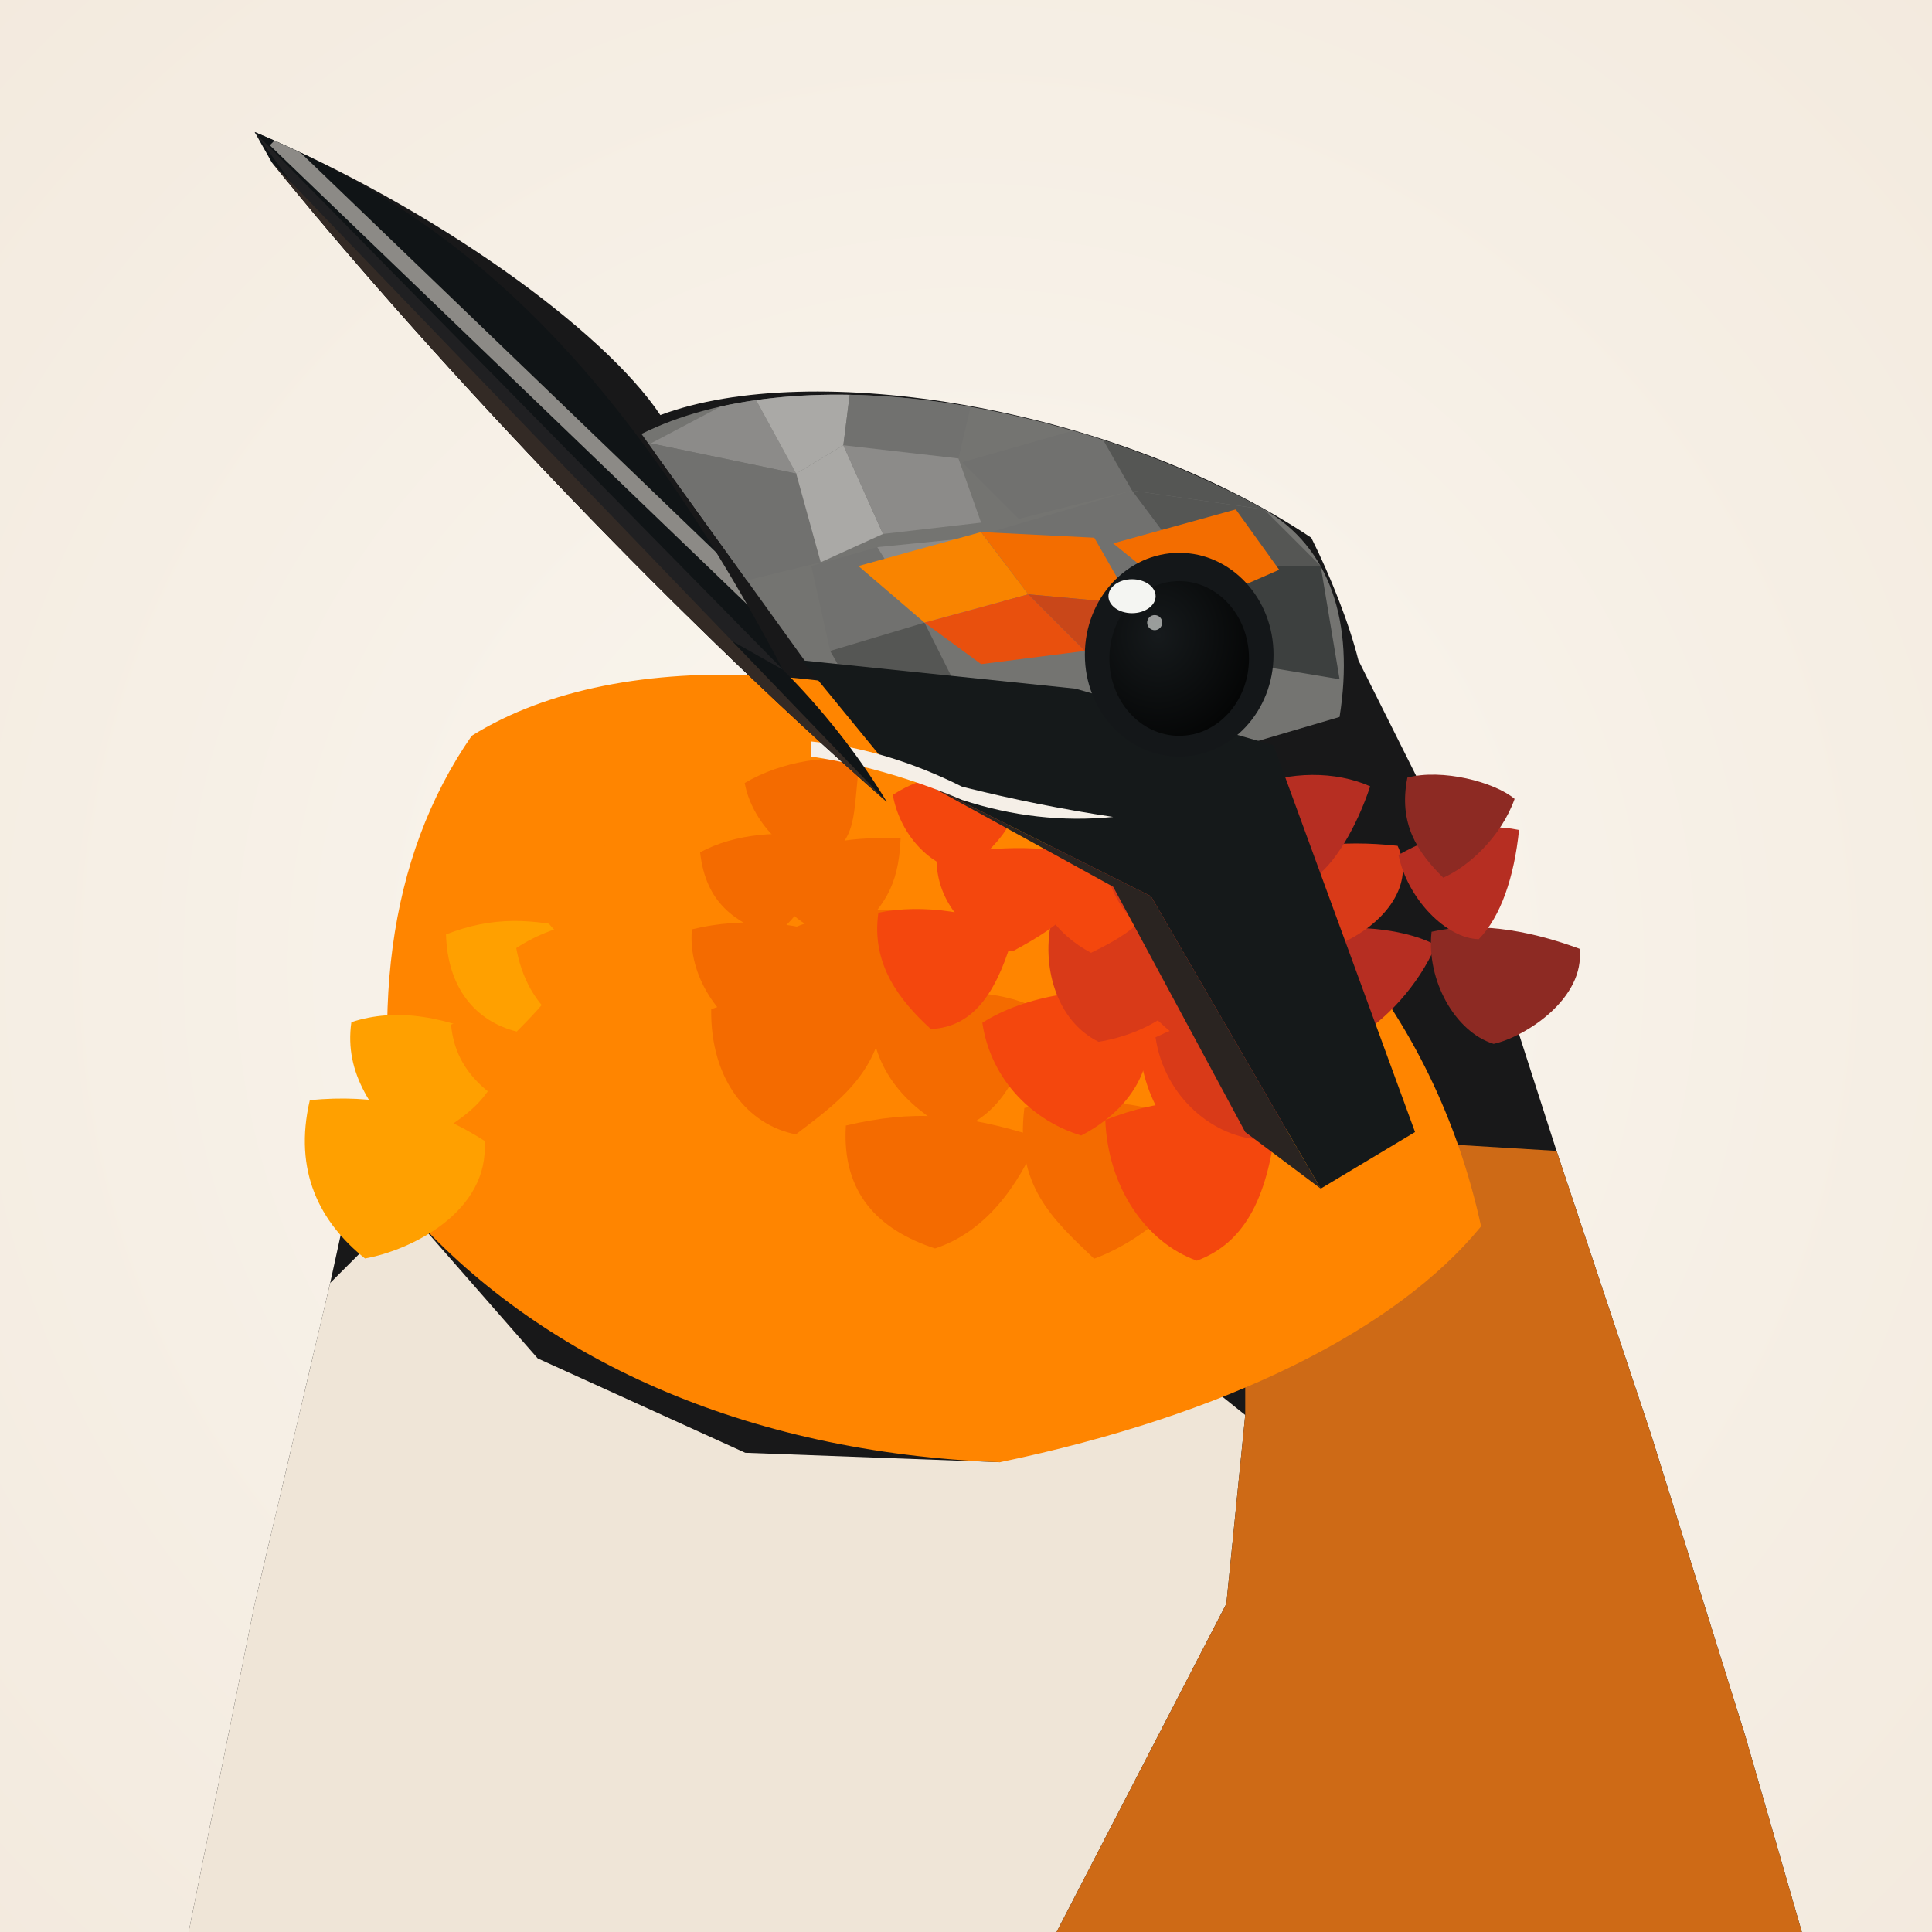
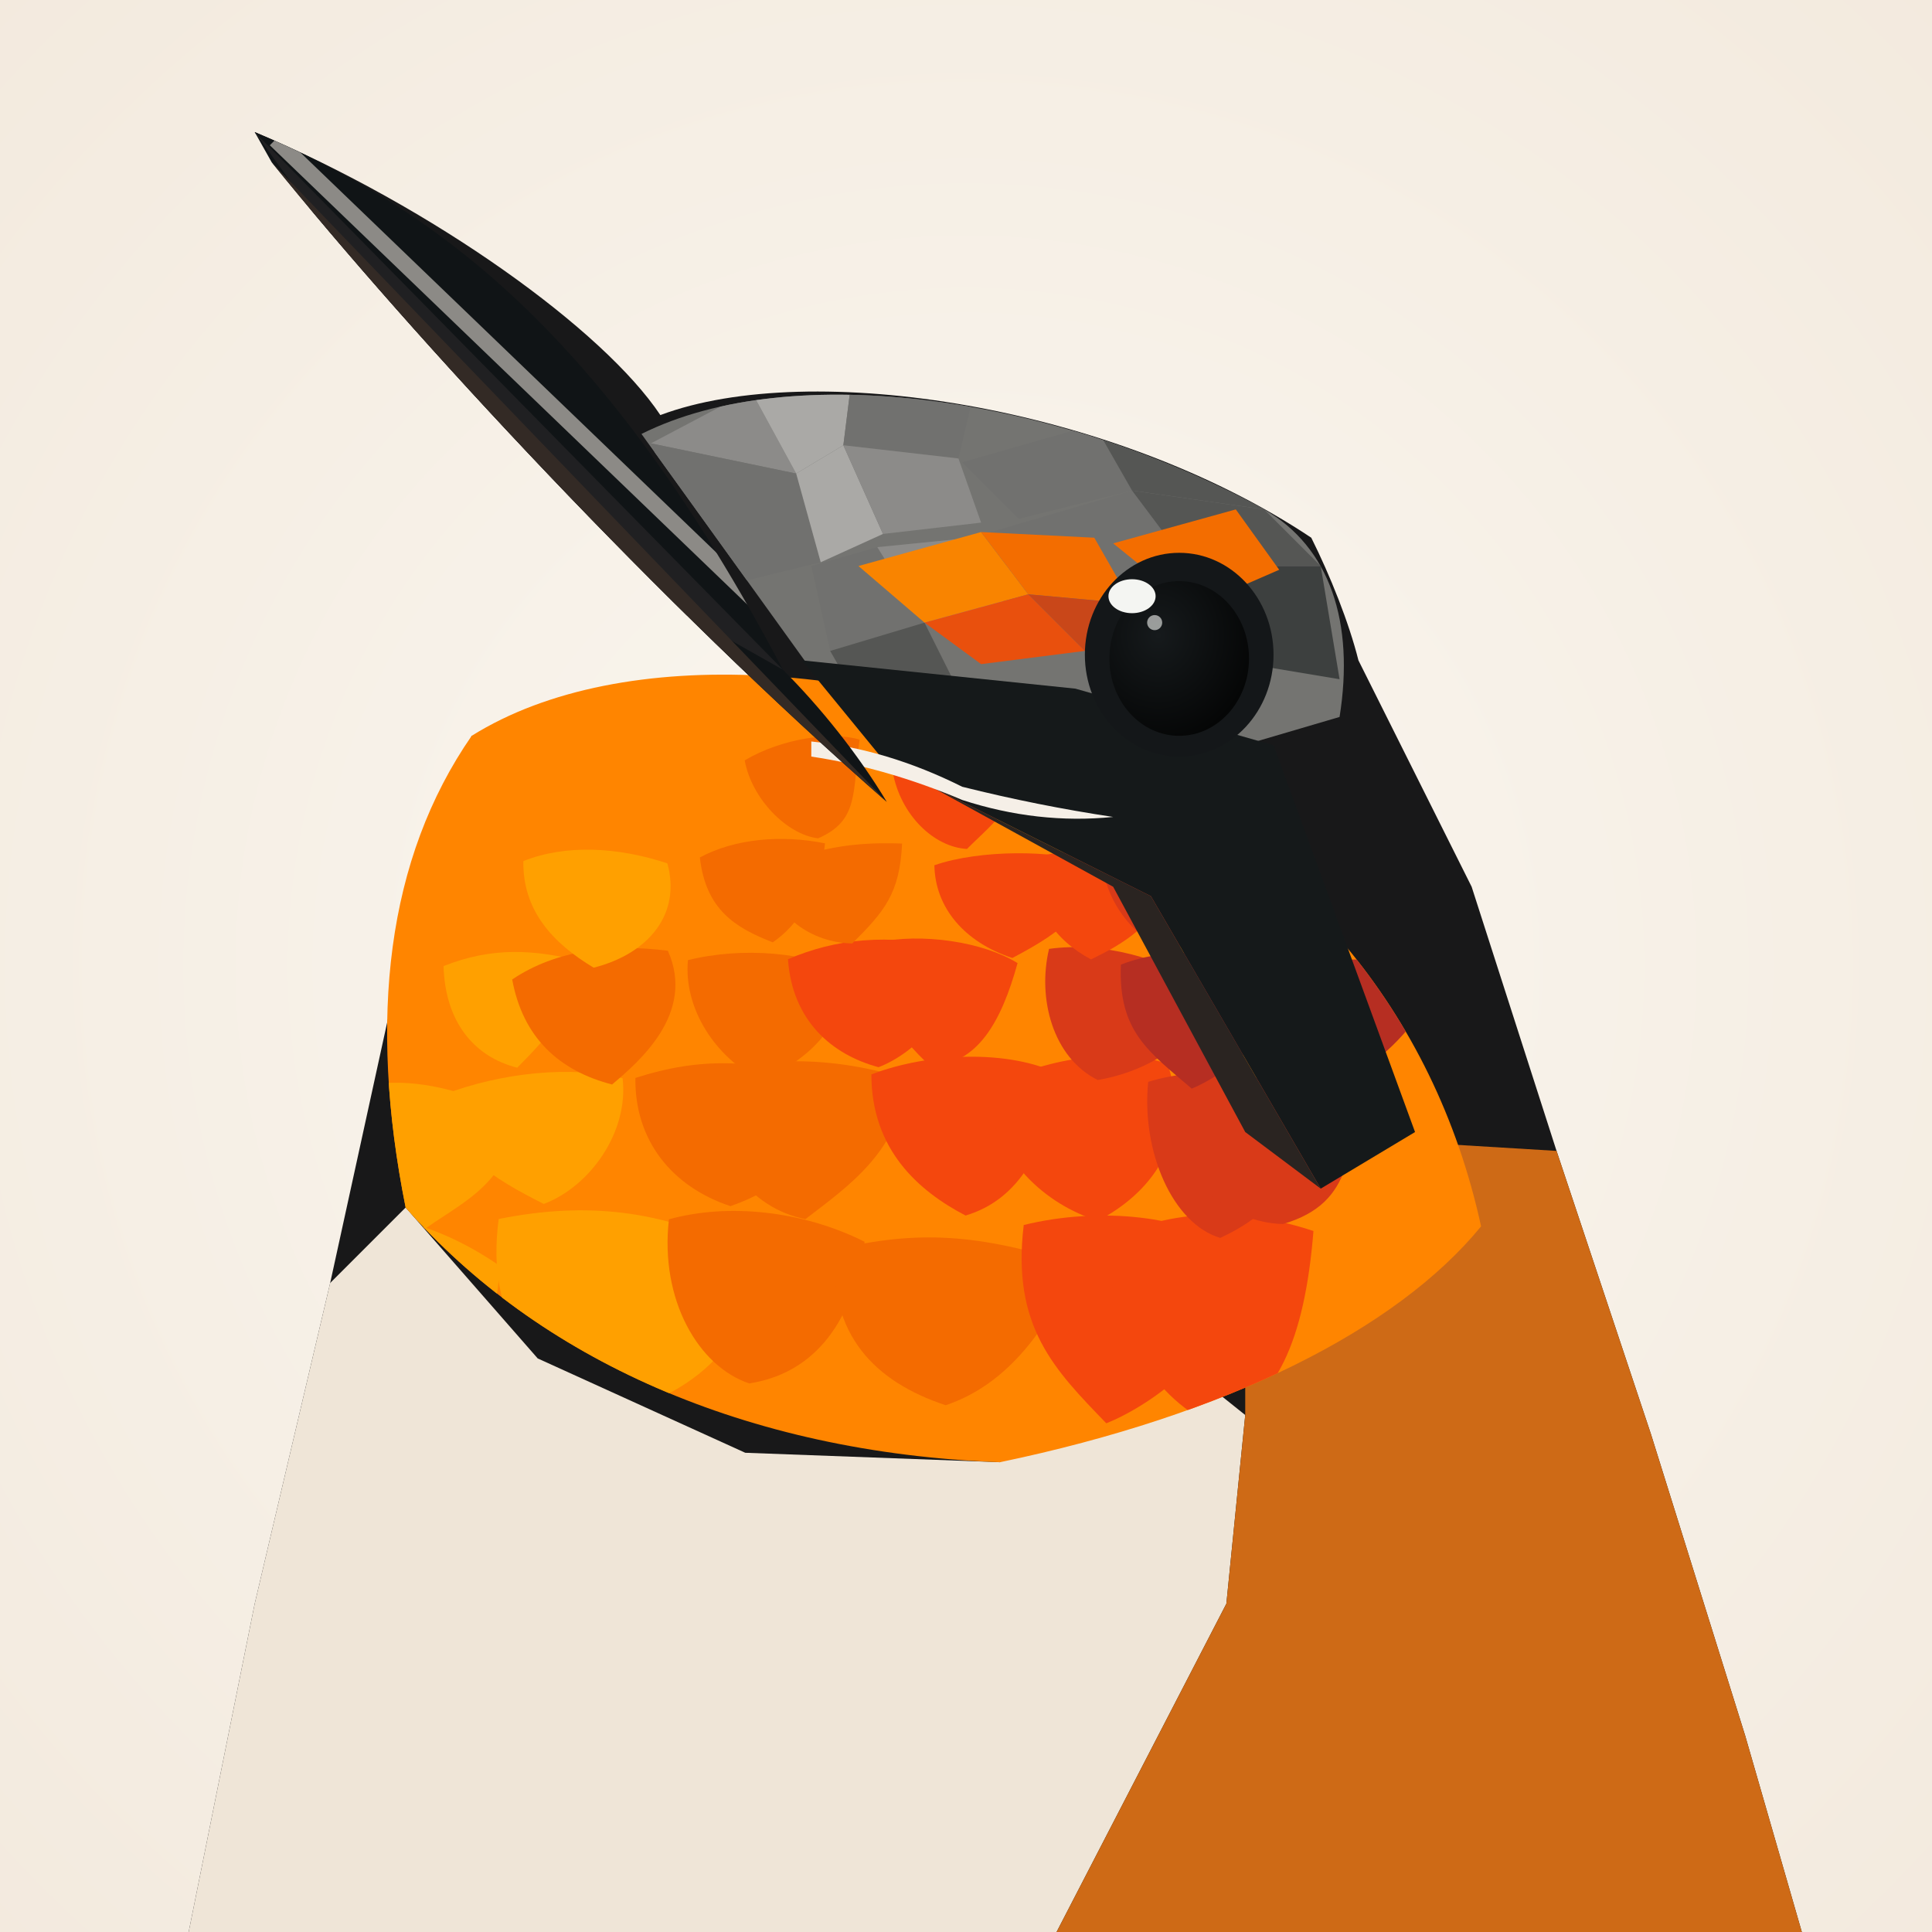
<svg xmlns="http://www.w3.org/2000/svg" viewBox="0 0 1024 1024" width="1024" height="1024">
  <defs>
    <radialGradient id="background-gradient" cx="50%" cy="50%" r="75%">
      <stop offset="0%" stop-color="#FBF7F0" />
      <stop offset="100%" stop-color="#F2E9DD" />
    </radialGradient>
    <radialGradient id="eye-iris-gradient" cx="35%" cy="35%" r="70%">
      <stop offset="0%" stop-color="#161A1C" />
      <stop offset="100%" stop-color="#050606" />
    </radialGradient>
    <clipPath id="beak-clip">
      <path d="M 135 70 C 230 110, 320 175, 415 355 C 435 375, 455 400, 470 425 C 350 320, 220 180, 144 86 Z" />
    </clipPath>
    <clipPath id="crown-clip">
      <path d="M 340 230 C 420 190, 560 210, 670 270 C 705 290, 718 330, 710 380 L 625 405 L 430 355 Z" />
    </clipPath>
+     <clipPath id="gorget-clip">
+       <path d="M 250 390 C 330 340, 470 350, 585 405 C 685 450, 760 535, 785 650 C 740 705, 650 750, 530 775 C 395 770, 285 720, 215 640 C 195 540, 205 455, 250 390 Z" />
+     </clipPath>
    <clipPath id="preview-rounded-square">
      <rect x="0" y="0" width="1024" height="1024" rx="220" ry="220" />
    </clipPath>
  </defs>
  <g id="icon">
    <rect id="background" x="0" y="0" width="1024" height="1024" fill="url(#background-gradient)" />
    <g id="bird">
      <path id="bird-silhouette" d="M 135 70 C 230 110, 320 175, 350 220 C 430 190, 590 215, 695 285 C 705 305, 715 330, 720 350 L 780 470 L 825 610 L 875 760 L 925 920 L 955 1024 L 100 1024 L 135 850 L 175 680 L 210 520 L 250 390 C 320 380, 410 405, 470 425 C 350 320, 220 180, 135 70 Z" fill="#181819" />
      <polygon id="chest-base" points="610 710 530 775 395 770 285 720 215 640 175 680 135 850 100 1024 560 1024 650 850 660 750" fill="#EFE5D7" />
      <polygon id="side-body-base" points="660 600 825 610 875 760 925 920 955 1024 560 1024 650 850 660 750" fill="#CE6A16" />
      <path id="gorget-base" d="M 250 390 C 330 340, 470 350, 585 405 C 685 450, 760 535, 785 650 C 740 705, 650 750, 530 775 C 395 770, 285 720, 215 640 C 195 540, 205 455, 250 390 Z" fill="#FF8500" />
-       <g id="gorget-feathers">
+       <g id="gorget-feathers" clip-path="url(#gorget-clip)">
        <g id="gorget-bottom-row">
-           <path id="gorget-bottom-row-01" d="M 164.21 583.09 C 198.17 579.87, 227.2 585.6, 256.81 604.7 C 259.64 642.29, 217.62 662.76, 193.45 667.01 C 169.47 647.77, 155.42 620.78, 164.21 583.09 Z" fill="#FFA000" />
-           <path id="gorget-bottom-row-02" d="M 276.89 584.79 C 313.46 577.96, 345.95 581.3, 380.95 598.59 C 391.08 638.83, 346.14 662.65, 319.36 663.79 C 291.81 645.16, 271.47 625.66, 276.89 584.79 Z" fill="#FF8500" />
-           <path id="gorget-bottom-row-03" d="M 359.96 584.02 C 385.87 577.5, 419.08 580.7, 447.14 594.04 C 441.81 630.35, 422.84 648.89, 396.26 652.53 C 373.76 645.35, 356.1 617.64, 359.96 584.02 Z" fill="#FF8500" />
-           <path id="gorget-bottom-row-04" d="M 448.33 596.56 C 483.67 588.28, 509.51 589.89, 550.5 602.87 C 539.63 628.86, 522.1 653.02, 495.58 661.7 C 464.96 651.68, 446.15 631.82, 448.33 596.56 Z" fill="#F46B00" />
-           <path id="gorget-bottom-row-05" d="M 542.93 587.26 C 575.61 580.14, 614.77 584.06, 634.81 598.37 C 641.07 636.47, 597.03 661.12, 579.89 667.13 C 557.16 645.52, 538.0 628.03, 542.93 587.26 Z" fill="#F46B00" />
-           <path id="gorget-bottom-row-06" d="M 585.83 593.62 C 616.35 581.59, 644.15 580.44, 676.87 590.04 C 672.79 634.13, 660.1 658.55, 634.35 668.2 C 606.99 658.33, 587.22 629.0, 585.83 593.62 Z" fill="#F4470D" />
+           <path id="gorget-bottom-row-01" d="M 151.25 644.18 C 192.98 639.15, 228.46 646.06, 264.35 670.57 C 266.97 720.08, 214.96 748.05, 185.2 754.2 C 156.23 729.37, 139.6 694.09, 151.25 644.18 Z" fill="#FFA000" />
+           <path id="gorget-bottom-row-02" d="M 264.32 646.1 C 310.37 636.85, 351.22 640.99, 395.12 663.45 C 407.55 716.26, 350.84 747.91, 317.14 749.6 C 282.62 725.34, 257.19 699.85, 264.32 646.1 Z" fill="#FFA000" />
+           <path id="gorget-bottom-row-03" d="M 354.55 646.26 C 385.46 637.69, 424.99 641.45, 458.27 658.17 C 451.57 704.52, 428.8 728.35, 397.1 733.24 C 370.38 724.32, 349.62 689.16, 354.55 646.26 Z" fill="#F46B00" />
+           <path id="gorget-bottom-row-04" d="M 442.3 662.35 C 486.43 651.83, 518.68 653.84, 569.84 670.23 C 556.25 703.16, 534.33 733.78, 501.22 744.8 C 463.0 732.14, 439.54 707.02, 442.3 662.35 Z" fill="#F46B00" />
+           <path id="gorget-bottom-row-05" d="M 542.6 649.29 C 582.33 639.45, 629.77 644.11, 653.88 662.75 C 660.96 713.02, 607.22 746.2, 586.35 754.37 C 559.08 726.11, 536.08 703.25, 542.6 649.29 Z" fill="#F4470D" />
+           <path id="gorget-bottom-row-06" d="M 586.46 656.77 C 623.19 640.93, 656.67 639.53, 696.16 652.45 C 691.45 711.03, 676.28 743.41, 645.3 756.1 C 612.27 742.86, 588.31 703.78, 586.46 656.77 Z" fill="#F4470D" />
        </g>
        <g id="gorget-row-4">
-           <path id="gorget-row-4-01" d="M 186.23 541.77 C 210.05 533.93, 236.59 538.37, 267.23 553.22 C 263.89 588.47, 236.75 595.1, 217.74 611.14 C 197.9 589.18, 182.31 569.51, 186.23 541.77 Z" fill="#FFA000" />
-           <path id="gorget-row-4-02" d="M 239.06 543.05 C 266.27 532.43, 299.13 529.2, 322.74 535.38 C 325.73 561.18, 307.5 587.15, 286.05 595.35 C 262.12 582.92, 241.59 570.59, 239.06 543.05 Z" fill="#FF8500" />
-           <path id="gorget-row-4-03" d="M 338.88 535.44 C 369.43 525.47, 393.54 526.49, 428.95 536.82 C 417.16 568.31, 415.46 584.4, 382.99 595.92 C 355.68 586.77, 338.43 564.69, 338.88 535.44 Z" fill="#FF8500" />
-           <path id="gorget-row-4-04" d="M 376.95 534.91 C 402.91 525.23, 435.66 526.07, 468.47 536.12 C 466.2 569.57, 441.29 586.25, 421.84 601.24 C 396.45 596.32, 376.45 572.31, 376.95 534.91 Z" fill="#F46B00" />
-           <path id="gorget-row-4-05" d="M 461.24 534.15 C 488.0 523.94, 525.53 522.49, 548.88 534.15 C 542.95 568.21, 530.39 592.11, 505.06 599.6 C 483.13 588.21, 461.24 568.99, 461.24 534.15 Z" fill="#F46B00" />
-           <path id="gorget-row-4-06" d="M 520.65 542.11 C 542.73 527.71, 581.59 520.95, 605.63 529.34 C 617.56 565.86, 596.34 589.75, 573.07 601.84 C 548.51 594.47, 525.37 573.51, 520.65 542.11 Z" fill="#F4470D" />
-           <path id="gorget-row-4-07" d="M 603.93 537.78 C 629.77 530.01, 659.01 533.78, 685.34 546.04 C 673.6 579.45, 666.91 596.41, 637.76 609.7 C 615.46 603.19, 600.69 569.78, 603.93 537.78 Z" fill="#F4470D" />
-           <path id="gorget-row-4-08" d="M 612.45 549.79 C 642.28 535.39, 677.67 530.0, 707.57 535.8 C 698.37 568.2, 703.02 593.96, 669.01 604.01 C 644.02 603.41, 617.17 581.95, 612.45 549.79 Z" fill="#D93A18" />
+           <path id="gorget-row-4-01" d="M 181.93 578.23 C 208.92 569.28, 238.98 574.31, 273.69 591.2 C 269.88 631.34, 239.12 638.91, 217.56 657.2 C 195.11 632.21, 177.46 609.83, 181.93 578.23 Z" fill="#FFA000" />
+           <path id="gorget-row-4-02" d="M 235.0 580.22 C 265.9 568.37, 303.21 564.71, 329.99 571.51 C 333.33 600.12, 312.58 628.97, 288.2 638.11 C 261.07 624.39, 237.8 610.76, 235.0 580.22 Z" fill="#FFA000" />
+           <path id="gorget-row-4-03" d="M 336.78 571.33 C 371.66 560.15, 399.17 561.3, 439.59 572.91 C 426.15 608.27, 424.22 626.34, 387.15 639.27 C 355.98 628.98, 336.28 604.18, 336.78 571.33 Z" fill="#F46B00" />
+           <path id="gorget-row-4-04" d="M 375.6 570.29 C 405.26 559.22, 442.69 560.18, 480.19 571.68 C 477.59 609.94, 449.13 629.01, 426.89 646.16 C 397.88 640.53, 375.03 613.08, 375.6 570.29 Z" fill="#F46B00" />
+           <path id="gorget-row-4-05" d="M 461.85 569.46 C 492.32 557.79, 535.08 556.14, 561.68 569.46 C 554.92 608.38, 540.62 635.7, 511.76 644.25 C 486.78 631.24, 461.85 609.27, 461.85 569.46 Z" fill="#F4470D" />
+           <path id="gorget-row-4-06" d="M 522.23 578.41 C 547.33 561.92, 591.52 554.22, 618.89 563.89 C 632.5 605.8, 608.41 633.17, 581.95 647.0 C 554.0 638.51, 527.64 614.43, 522.23 578.41 Z" fill="#F4470D" />
+           <path id="gorget-row-4-07" d="M 608.58 573.4 C 637.87 564.42, 670.99 568.69, 700.8 582.76 C 687.43 621.23, 679.82 640.76, 646.77 656.11 C 621.52 648.67, 604.84 610.24, 608.58 573.4 Z" fill="#D93A18" />
+           <path id="gorget-row-4-08" d="M 615.28 587.57 C 649.52 571.21, 690.1 565.03, 724.38 571.52 C 713.75 608.19, 719.03 637.3, 680.01 648.76 C 651.35 648.14, 620.62 623.92, 615.28 587.57 Z" fill="#D93A18" />
        </g>
        <g id="gorget-row-3">
-           <path id="gorget-row-3-01" d="M 236.39 495.26 C 261.05 485.61, 282.08 486.55, 308.41 493.25 C 299.0 521.02, 289.15 531.31, 273.87 546.75 C 251.76 541.17, 237.18 523.37, 236.39 495.26 Z" fill="#FFA000" />
-           <path id="gorget-row-3-02" d="M 273.62 502.51 C 295.95 487.72, 323.85 484.66, 351.92 488.05 C 365.99 519.05, 336.86 543.1, 323.63 554.1 C 296.9 547.41, 278.9 531.1, 273.62 502.51 Z" fill="#FF8500" />
-           <path id="gorget-row-3-03" d="M 366.73 492.57 C 393.76 485.88, 426.71 488.28, 450.47 500.3 C 439.77 528.51, 429.04 540.92, 403.4 552.7 C 380.29 541.1, 364.51 516.57, 366.73 492.57 Z" fill="#F46B00" />
-           <path id="gorget-row-3-04" d="M 419.84 492.13 C 443.56 482.08, 469.02 479.1, 502.71 486.44 C 507.24 517.47, 482.68 539.32, 465.16 545.9 C 441.68 539.65, 421.93 522.65, 419.84 492.13 Z" fill="#F46B00" />
-           <path id="gorget-row-3-05" d="M 465.56 483.78 C 488.79 478.79, 520.07 483.6, 537.47 494.18 C 529.28 523.47, 517.34 544.42, 493.35 545.4 C 476.65 530.18, 461.64 510.87, 465.56 483.78 Z" fill="#F4470D" />
-           <path id="gorget-row-3-06" d="M 557.56 486.95 C 584.47 483.33, 615.21 491.94, 633.89 505.26 C 638.06 532.4, 606.04 548.44, 582.28 552.17 C 559.57 540.97, 551.69 511.45, 557.56 486.95 Z" fill="#D93A18" />
-           <path id="gorget-row-3-07" d="M 595.78 495.03 C 620.5 485.41, 655.46 488.34, 672.39 498.22 C 681.91 527.28, 646.59 550.36, 631.61 556.19 C 610.11 538.1, 594.4 528.17, 595.78 495.03 Z" fill="#D93A18" />
-           <path id="gorget-row-3-08" d="M 683.43 496.32 C 707.02 488.87, 741.78 490.65, 761.11 500.94 C 751.54 522.8, 734.26 540.76, 719.24 549.45 C 699.49 536.75, 682.07 519.12, 683.43 496.32 Z" fill="#B62E22" />
-           <path id="gorget-row-3-09" d="M 758.77 493.85 C 781.26 488.84, 807.42 491.92, 837.19 502.87 C 840.29 529.18, 808.46 549.56, 791.66 553.27 C 771.24 547.0, 755.83 519.4, 758.77 493.85 Z" fill="#8D2A23" />
+           <path id="gorget-row-3-01" d="M 235.09 512.03 C 260.77 501.94, 282.68 502.92, 310.11 509.94 C 300.32 538.99, 290.05 549.76, 274.14 565.91 C 251.11 560.07, 235.91 541.44, 235.09 512.03 Z" fill="#FFA000" />
+           <path id="gorget-row-3-02" d="M 271.47 519.14 C 294.96 503.33, 324.36 500.16, 353.97 503.9 C 368.93 537.28, 338.31 563.02, 324.41 574.8 C 296.19 567.5, 277.15 549.9, 271.47 519.14 Z" fill="#F46B00" />
+           <path id="gorget-row-3-03" d="M 364.62 508.9 C 393.27 501.78, 428.18 504.32, 453.35 517.09 C 442.01 547.09, 430.63 560.28, 403.47 572.81 C 378.97 560.49, 362.27 534.42, 364.62 508.9 Z" fill="#F46B00" />
+           <path id="gorget-row-3-04" d="M 417.64 508.39 C 442.75 497.71, 469.68 494.55, 505.35 502.37 C 510.15 535.39, 484.17 558.63, 465.63 565.63 C 440.78 558.98, 419.87 540.87, 417.64 508.39 Z" fill="#F4470D" />
+           <path id="gorget-row-3-05" d="M 464.34 499.61 C 488.59 494.23, 521.2 499.24, 539.33 510.46 C 530.69 541.67, 518.17 564.01, 493.14 565.13 C 475.76 548.98, 460.16 528.46, 464.34 499.61 Z" fill="#F4470D" />
+           <path id="gorget-row-3-06" d="M 556.02 502.93 C 584.36 498.97, 616.7 508.04, 636.31 522.19 C 640.6 551.13, 606.84 568.35, 581.81 572.41 C 557.94 560.55, 549.75 529.08, 556.02 502.93 Z" fill="#D93A18" />
+           <path id="gorget-row-3-07" d="M 594.1 511.29 C 620.04 500.92, 656.72 504.04, 674.47 514.63 C 684.43 545.86, 647.35 570.71, 631.62 576.99 C 609.09 557.57, 592.61 546.91, 594.1 511.29 Z" fill="#B62E22" />
+           <path id="gorget-row-3-08" d="M 681.74 513.28 C 706.53 505.57, 743.06 507.44, 763.38 518.14 C 753.34 540.85, 735.19 559.49, 719.42 568.51 C 698.64 555.3, 680.33 536.97, 681.74 513.28 Z" fill="#B62E22" />
+           <path id="gorget-row-3-09" d="M 757.08 510.38 C 780.75 505.06, 808.29 508.3, 839.63 519.88 C 842.87 547.72, 809.36 569.3, 791.67 573.24 C 770.18 566.62, 753.97 537.42, 757.08 510.38 Z" fill="#8D2A23" />
        </g>
        <g id="gorget-row-2">
-           <path id="gorget-row-2-01" d="M 278.17 453.84 C 299.91 445.16, 326.9 446.44, 352.79 455.01 C 360.03 481.02, 343.29 501.67, 314.62 508.93 C 293.61 496.39, 277.76 479.52, 278.17 453.84 Z" fill="#FF8500" />
-           <path id="gorget-row-2-02" d="M 371.07 451.73 C 389.47 441.83, 414.36 439.68, 437.13 444.29 C 434.86 469.36, 423.01 487.1, 409.53 496.21 C 389.71 488.61, 374.15 479.03, 371.07 451.73 Z" fill="#F46B00" />
-           <path id="gorget-row-2-03" d="M 406.15 459.98 C 424.36 448.61, 447.03 442.98, 477.35 444.37 C 476.23 471.03, 468.0 480.35, 451.58 497.03 C 430.48 496.41, 411.24 483.22, 406.15 459.98 Z" fill="#F46B00" />
-           <path id="gorget-row-2-04" d="M 496.36 455.79 C 519.62 447.52, 558.33 447.8, 574.8 454.34 C 578.59 477.87, 563.82 489.67, 536.49 504.33 C 511.93 496.09, 496.77 478.12, 496.36 455.79 Z" fill="#F4470D" />
-           <path id="gorget-row-2-05" d="M 548.15 451.83 C 571.81 445.52, 600.23 448.01, 618.27 458.78 C 617.32 486.03, 592.29 498.07, 578.28 505.01 C 559.9 495.29, 545.62 477.34, 548.15 451.83 Z" fill="#F4470D" />
-           <path id="gorget-row-2-06" d="M 586.15 445.98 C 614.32 443.52, 638.0 449.59, 663.81 461.03 C 668.02 484.03, 635.37 500.07, 616.11 499.27 C 596.42 490.76, 582.31 465.78, 586.15 445.98 Z" fill="#D93A18" />
-           <path id="gorget-row-2-07" d="M 663.61 459.4 C 682.83 448.18, 710.46 444.98, 740.75 448.31 C 750.15 467.83, 735.23 489.7, 708.94 500.86 C 687.98 497.98, 667.3 485.1, 663.61 459.4 Z" fill="#D93A18" />
-           <path id="gorget-row-2-08" d="M 741.21 453.13 C 762.06 441.39, 783.5 435.49, 805.12 439.9 C 802.55 464.98, 795.41 485.9, 783.78 497.79 C 766.63 497.44, 746.07 476.61, 741.21 453.13 Z" fill="#B62E22" />
+           <path id="gorget-row-2-01" d="M 277.39 456.4 C 299.62 447.51, 327.23 448.81, 353.71 457.6 C 361.11 484.27, 343.98 505.44, 314.67 512.89 C 293.18 500.03, 276.97 482.74, 277.39 456.4 Z" fill="#FFA000" />
+           <path id="gorget-row-2-02" d="M 370.94 454.47 C 389.4 444.48, 414.39 442.33, 437.26 447.0 C 435.0 472.34, 423.11 490.25, 409.59 499.45 C 389.68 491.76, 374.05 482.07, 370.94 454.47 Z" fill="#F46B00" />
+           <path id="gorget-row-2-03" d="M 405.55 463.02 C 424.14 451.54, 447.25 445.82, 478.12 447.11 C 476.89 473.88, 468.47 483.27, 451.7 500.07 C 430.22 499.52, 410.67 486.34, 405.55 463.02 Z" fill="#F46B00" />
+           <path id="gorget-row-2-04" d="M 495.24 458.61 C 519.21 450.24, 559.09 450.51, 576.06 457.12 C 579.96 480.95, 564.73 492.91, 536.57 507.76 C 511.28 499.42, 495.66 481.23, 495.24 458.61 Z" fill="#F4470D" />
+           <path id="gorget-row-2-05" d="M 547.74 454.56 C 571.72 448.16, 600.54 450.68, 618.82 461.61 C 617.86 489.26, 592.48 501.47, 578.28 508.51 C 559.65 498.65, 545.17 480.44, 547.74 454.56 Z" fill="#F4470D" />
+           <path id="gorget-row-2-06" d="M 585.05 448.65 C 614.07 446.3, 638.5 452.53, 665.15 464.17 C 669.6 487.34, 636.03 503.32, 616.18 502.42 C 595.85 493.76, 581.19 468.55, 585.05 448.65 Z" fill="#D93A18" />
+           <path id="gorget-row-2-07" d="M 662.56 462.42 C 682.37 451.05, 710.8 447.73, 741.96 451.01 C 751.57 470.66, 736.15 492.76, 709.07 504.08 C 687.51 501.25, 666.29 488.32, 662.56 462.42 Z" fill="#D93A18" />
+           <path id="gorget-row-2-08" d="M 741.12 455.68 C 761.95 443.8, 783.4 437.86, 805.07 442.44 C 802.6 468.0, 795.52 489.31, 783.93 501.39 C 766.75 500.97, 746.08 479.64, 741.12 455.68 Z" fill="#B62E22" />
        </g>
        <g id="gorget-top-row">
-           <path id="gorget-top-row-01" d="M 394.71 415.0 C 414.59 403.18, 441.36 399.58, 455.61 404.02 C 451.72 431.26, 455.67 446.85, 433.61 456.33 C 416.95 454.31, 398.37 435.3, 394.71 415.0 Z" fill="#F46B00" />
-           <path id="gorget-top-row-02" d="M 473.19 421.3 C 490.15 410.24, 509.71 407.82, 534.73 409.93 C 545.77 434.72, 526.9 447.49, 512.52 461.96 C 495.04 460.97, 477.41 444.13, 473.19 421.3 Z" fill="#F4470D" />
-           <path id="gorget-top-row-03" d="M 541.63 414.81 C 562.18 404.68, 592.0 400.79, 608.7 407.26 C 607.47 436.75, 601.63 447.04, 580.87 461.64 C 562.48 457.54, 544.75 442.5, 541.63 414.81 Z" fill="#D93A18" />
-           <path id="gorget-top-row-04" d="M 607.59 410.53 C 631.11 406.49, 656.59 408.38, 674.14 417.25 C 674.61 436.42, 650.72 446.92, 636.49 457.2 C 618.76 446.91, 605.6 430.24, 607.59 410.53 Z" fill="#D93A18" />
-           <path id="gorget-top-row-05" d="M 662.89 417.27 C 683.74 408.65, 707.82 408.6, 726.23 416.77 C 719.2 437.98, 707.04 459.3, 694.95 466.39 C 675.99 453.63, 663.09 442.35, 662.89 417.27 Z" fill="#B62E22" />
-           <path id="gorget-top-row-06" d="M 745.94 412.14 C 764.33 407.31, 791.94 414.36, 802.78 423.43 C 795.57 443.71, 778.12 459.46, 764.94 465.2 C 751.32 451.73, 741.07 436.63, 745.94 412.14 Z" fill="#8D2A23" />
+           <path id="gorget-top-row-01" d="M 394.71 403.0 C 414.59 391.18, 441.36 387.58, 455.61 392.02 C 451.72 419.26, 455.67 434.85, 433.61 444.33 C 416.95 442.31, 398.37 423.3, 394.71 403.0 Z" fill="#F46B00" />
+           <path id="gorget-top-row-02" d="M 473.19 409.3 C 490.15 398.24, 509.71 395.82, 534.73 397.93 C 545.77 422.72, 526.9 435.49, 512.52 449.96 C 495.04 448.97, 477.41 432.13, 473.19 409.3 Z" fill="#F4470D" />
+           <path id="gorget-top-row-03" d="M 541.63 402.81 C 562.18 392.68, 592.0 388.79, 608.7 395.26 C 607.47 424.75, 601.63 435.04, 580.87 449.64 C 562.48 445.54, 544.75 430.5, 541.63 402.81 Z" fill="#D93A18" />
+           <path id="gorget-top-row-04" d="M 607.59 398.53 C 631.11 394.49, 656.59 396.38, 674.14 405.25 C 674.61 424.42, 650.72 434.92, 636.49 445.2 C 618.76 434.91, 605.6 418.24, 607.59 398.53 Z" fill="#D93A18" />
+           <path id="gorget-top-row-05" d="M 662.89 405.27 C 683.74 396.65, 707.82 396.6, 726.23 404.77 C 719.2 425.98, 707.04 447.3, 694.95 454.39 C 675.99 441.63, 663.09 430.35, 662.89 405.27 Z" fill="#B62E22" />
+           <path id="gorget-top-row-06" d="M 745.94 400.14 C 764.33 395.31, 791.94 402.36, 802.78 411.43 C 795.57 431.71, 778.12 447.46, 764.94 453.2 C 751.32 439.73, 741.07 424.63, 745.94 400.14 Z" fill="#8D2A23" />
        </g>
      </g>
      <g id="head">
        <path id="crown-base" d="M 340 230 C 420 190, 560 210, 670 270 C 705 290, 718 330, 710 380 L 625 405 L 430 355 Z" fill="#747471" />
        <g id="crown-facets" clip-path="url(#crown-clip)">
          <polygon id="crown-facet-01" points="345 235 398 207 422 251" fill="#8C8B89" />
          <polygon id="crown-facet-02" points="398 207 452 196 447 236 422 251" fill="#AAA9A6" />
          <polygon id="crown-facet-03" points="452 196 516 209 508 243 447 236" fill="#71716F" />
          <polygon id="crown-facet-04" points="345 235 422 251 435 298 378 312" fill="#71716F" />
          <polygon id="crown-facet-05" points="422 251 447 236 468 283 435 298" fill="#AAA9A6" />
          <polygon id="crown-facet-06" points="447 236 508 243 520 277 468 283" fill="#8C8B89" />
          <polygon id="crown-facet-07" points="510 245 580 225 600 260 540 275" fill="#71716F" />
          <polygon id="crown-facet-08" points="580 225 650 240 670 270 600 260" fill="#555654" />
          <polygon id="crown-facet-09" points="430 300 465 290 490 330 440 345" fill="#71716F" />
          <polygon id="crown-facet-10" points="465 290 515 285 535 325 490 330" fill="#8C8B89" />
          <polygon id="crown-facet-11" points="515 285 600 260 630 300 560 320" fill="#71716F" />
          <polygon id="crown-facet-12" points="630 300 700 300 710 360 650 350" fill="#3D403F" />
          <polygon id="crown-facet-13" points="440 345 490 330 510 370 460 380" fill="#555654" />
          <polygon id="crown-facet-14" points="600 260 670 270 700 300 630 300" fill="#555654" />
        </g>
        <g id="forehead">
          <polygon id="forehead-01" points="455 300 520 282 545 315 490 330" fill="#F98400" />
          <polygon id="forehead-02" points="520 282 580 285 600 320 545 315" fill="#F36D00" />
          <polygon id="forehead-03" points="490 330 545 315 575 345 520 352" fill="#E9500D" />
          <polygon id="forehead-04" points="545 315 600 320 625 350 575 345" fill="#C94719" />
          <polygon id="forehead-05" points="590 288 655 270 678 302 632 322" fill="#F36D00" />
        </g>
        <polygon id="eye-stripe" points="425 350 570 365 675 395 750 600 700 630 610 475 470 405" fill="#15191A" />
        <polygon id="eye-stripe-secondary" points="470 405 610 475 700 630 660 600 590 470 490 415" fill="#2A2421" />
        <path id="cheek-separator" d="M 430 393 Q 470 397, 510 417 Q 550 427, 590 433 Q 550 437, 510 424 Q 470 407, 430 401 Z" fill="#F5EFE7" />
        <g id="eye">
          <ellipse id="eye-outer" cx="625" cy="347" rx="50" ry="54" fill="#141719" />
          <ellipse id="eye-iris" cx="625" cy="349" rx="37" ry="41" fill="url(#eye-iris-gradient)" />
          <ellipse id="eye-highlight-primary" cx="600" cy="316" rx="12.5" ry="9" fill="#F4F5F2" />
          <ellipse id="eye-highlight-secondary" cx="612" cy="330" rx="4" ry="4" fill="#F4F5F2" opacity="0.6" />
        </g>
      </g>
      <g id="beak" clip-path="url(#beak-clip)">
        <path id="beak-main" d="M 135 70 C 230 110, 320 175, 415 355 C 435 375, 455 400, 470 425 C 350 320, 220 180, 144 86 Z" fill="#101416" />
        <polygon id="beak-face-upper" points="135 70 415 355 300 290 200 160" fill="#202022" />
        <polygon id="beak-face-lower" points="144 86 470 425 350 340 220 180" fill="#332A25" />
        <polygon id="beak-highlight" points="149 71 411 323 405 329 143 77" fill="#C6C2BA" opacity="0.68" />
      </g>
    </g>
  </g>
</svg>
